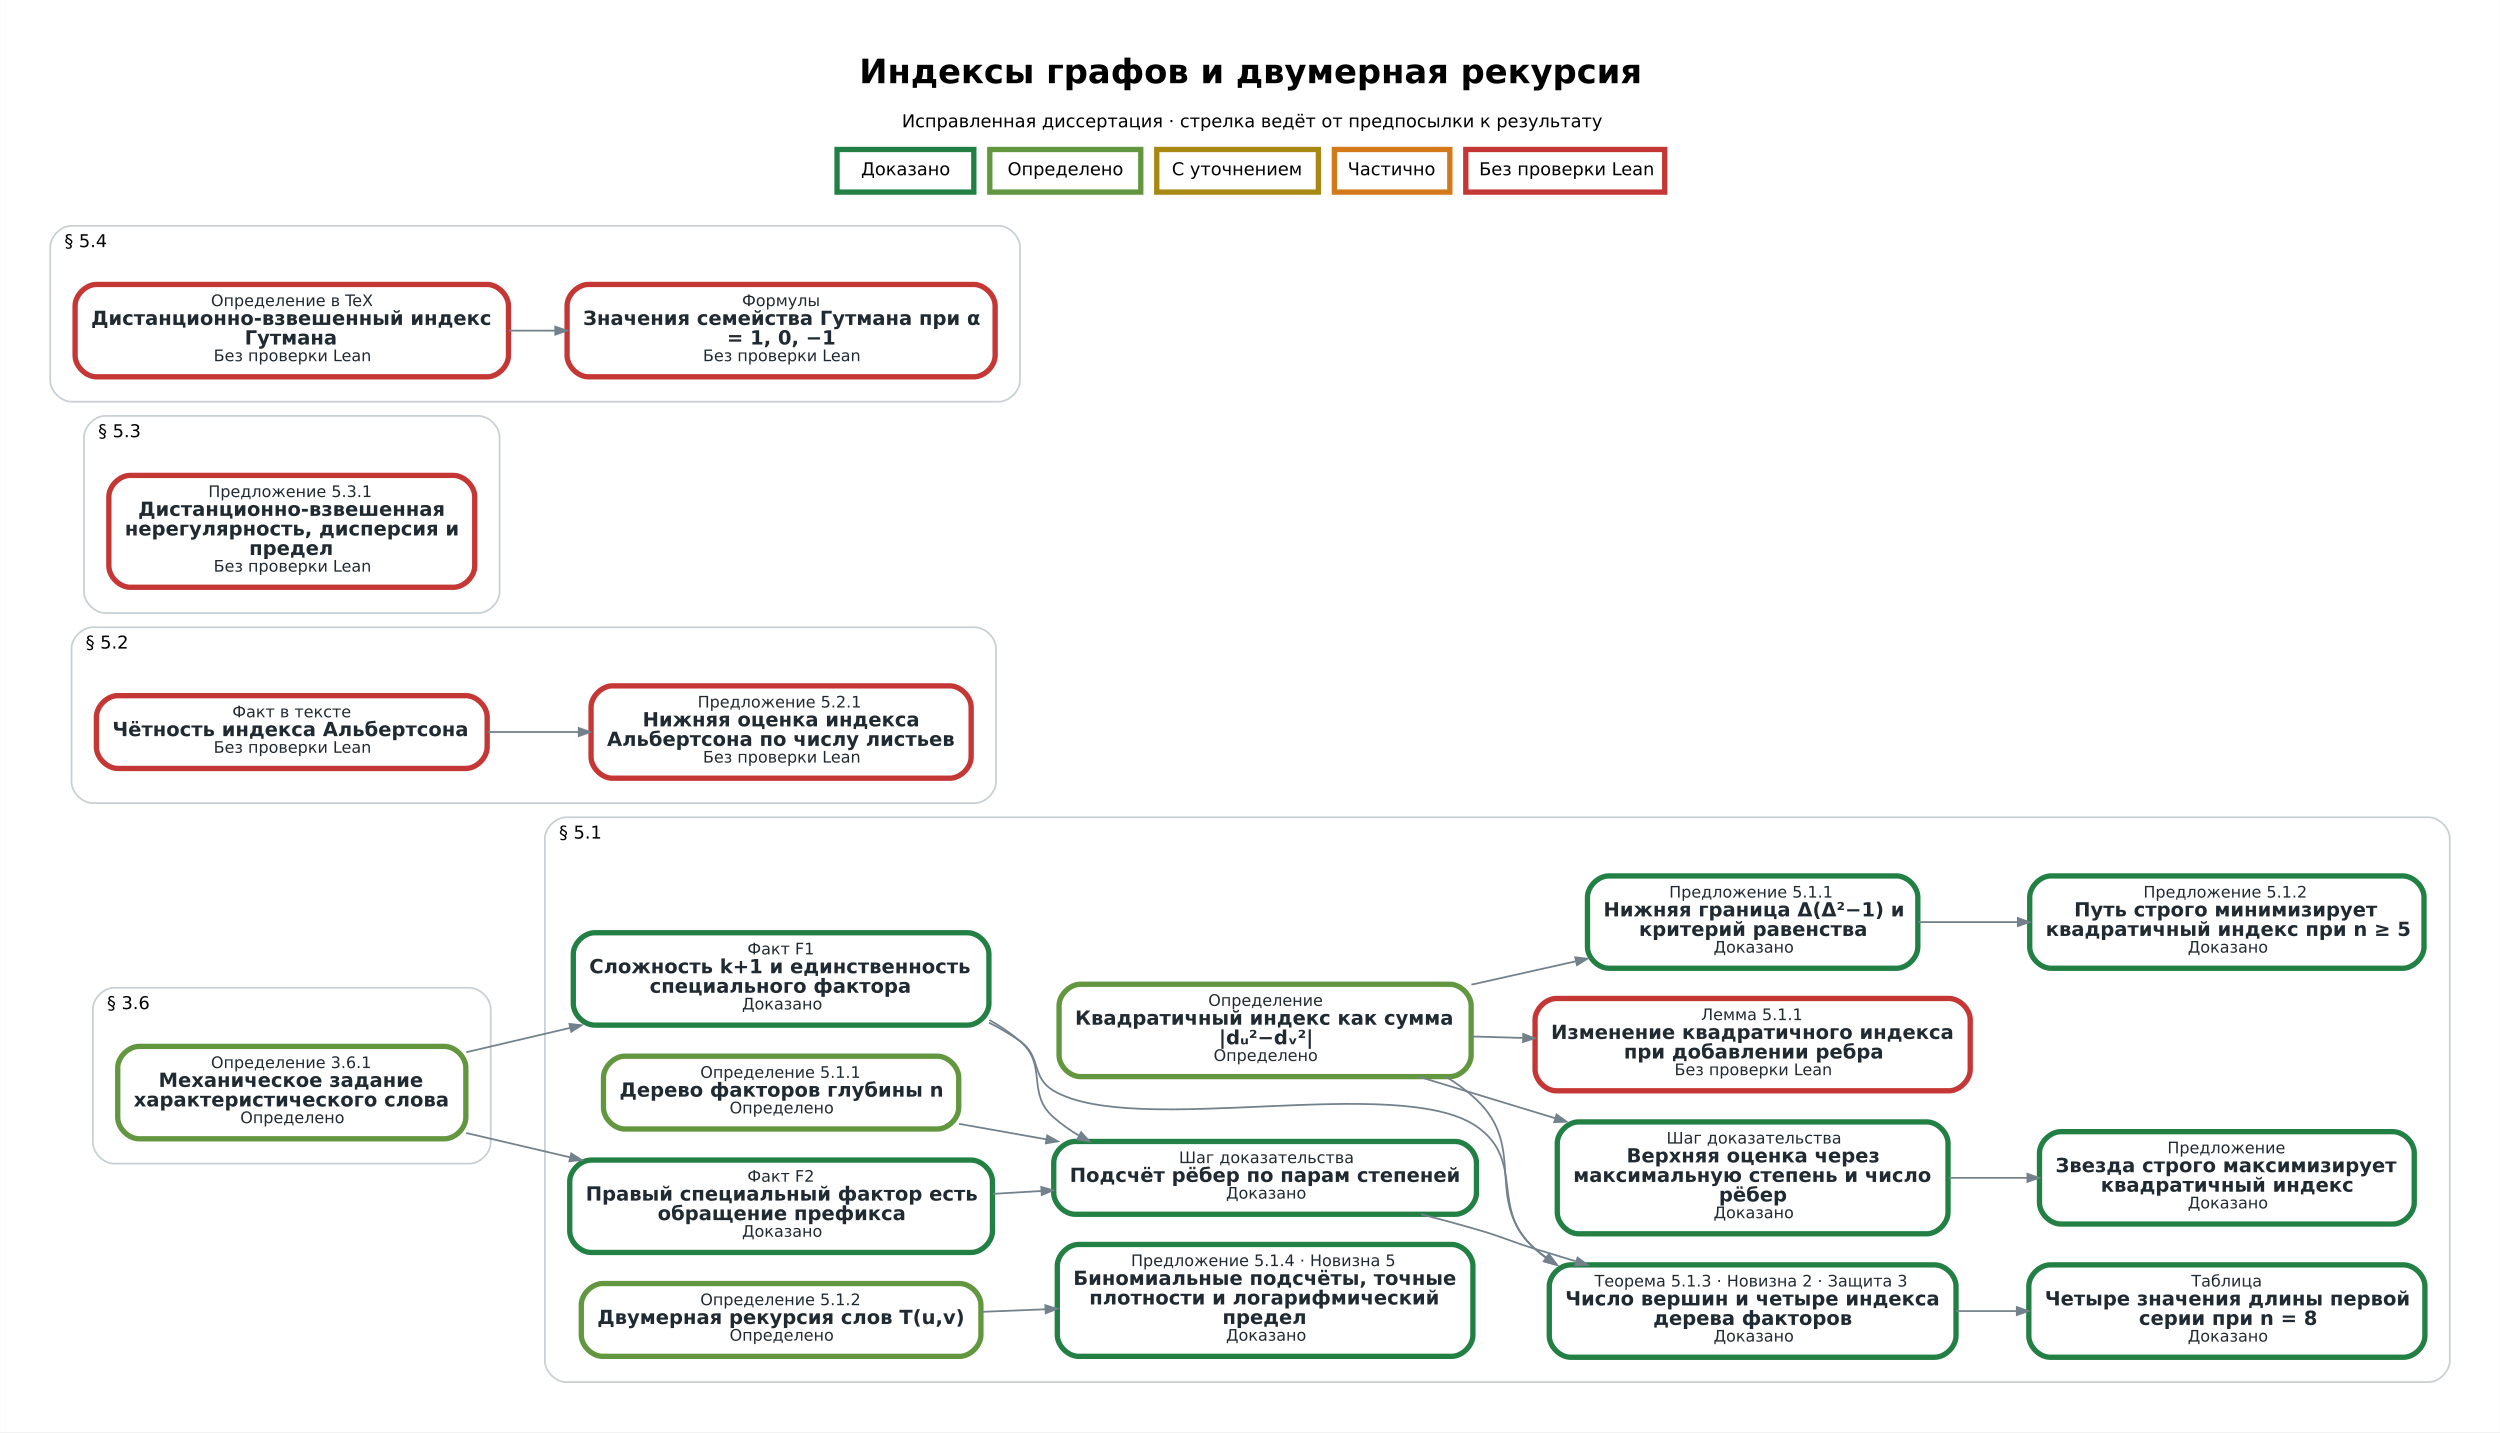
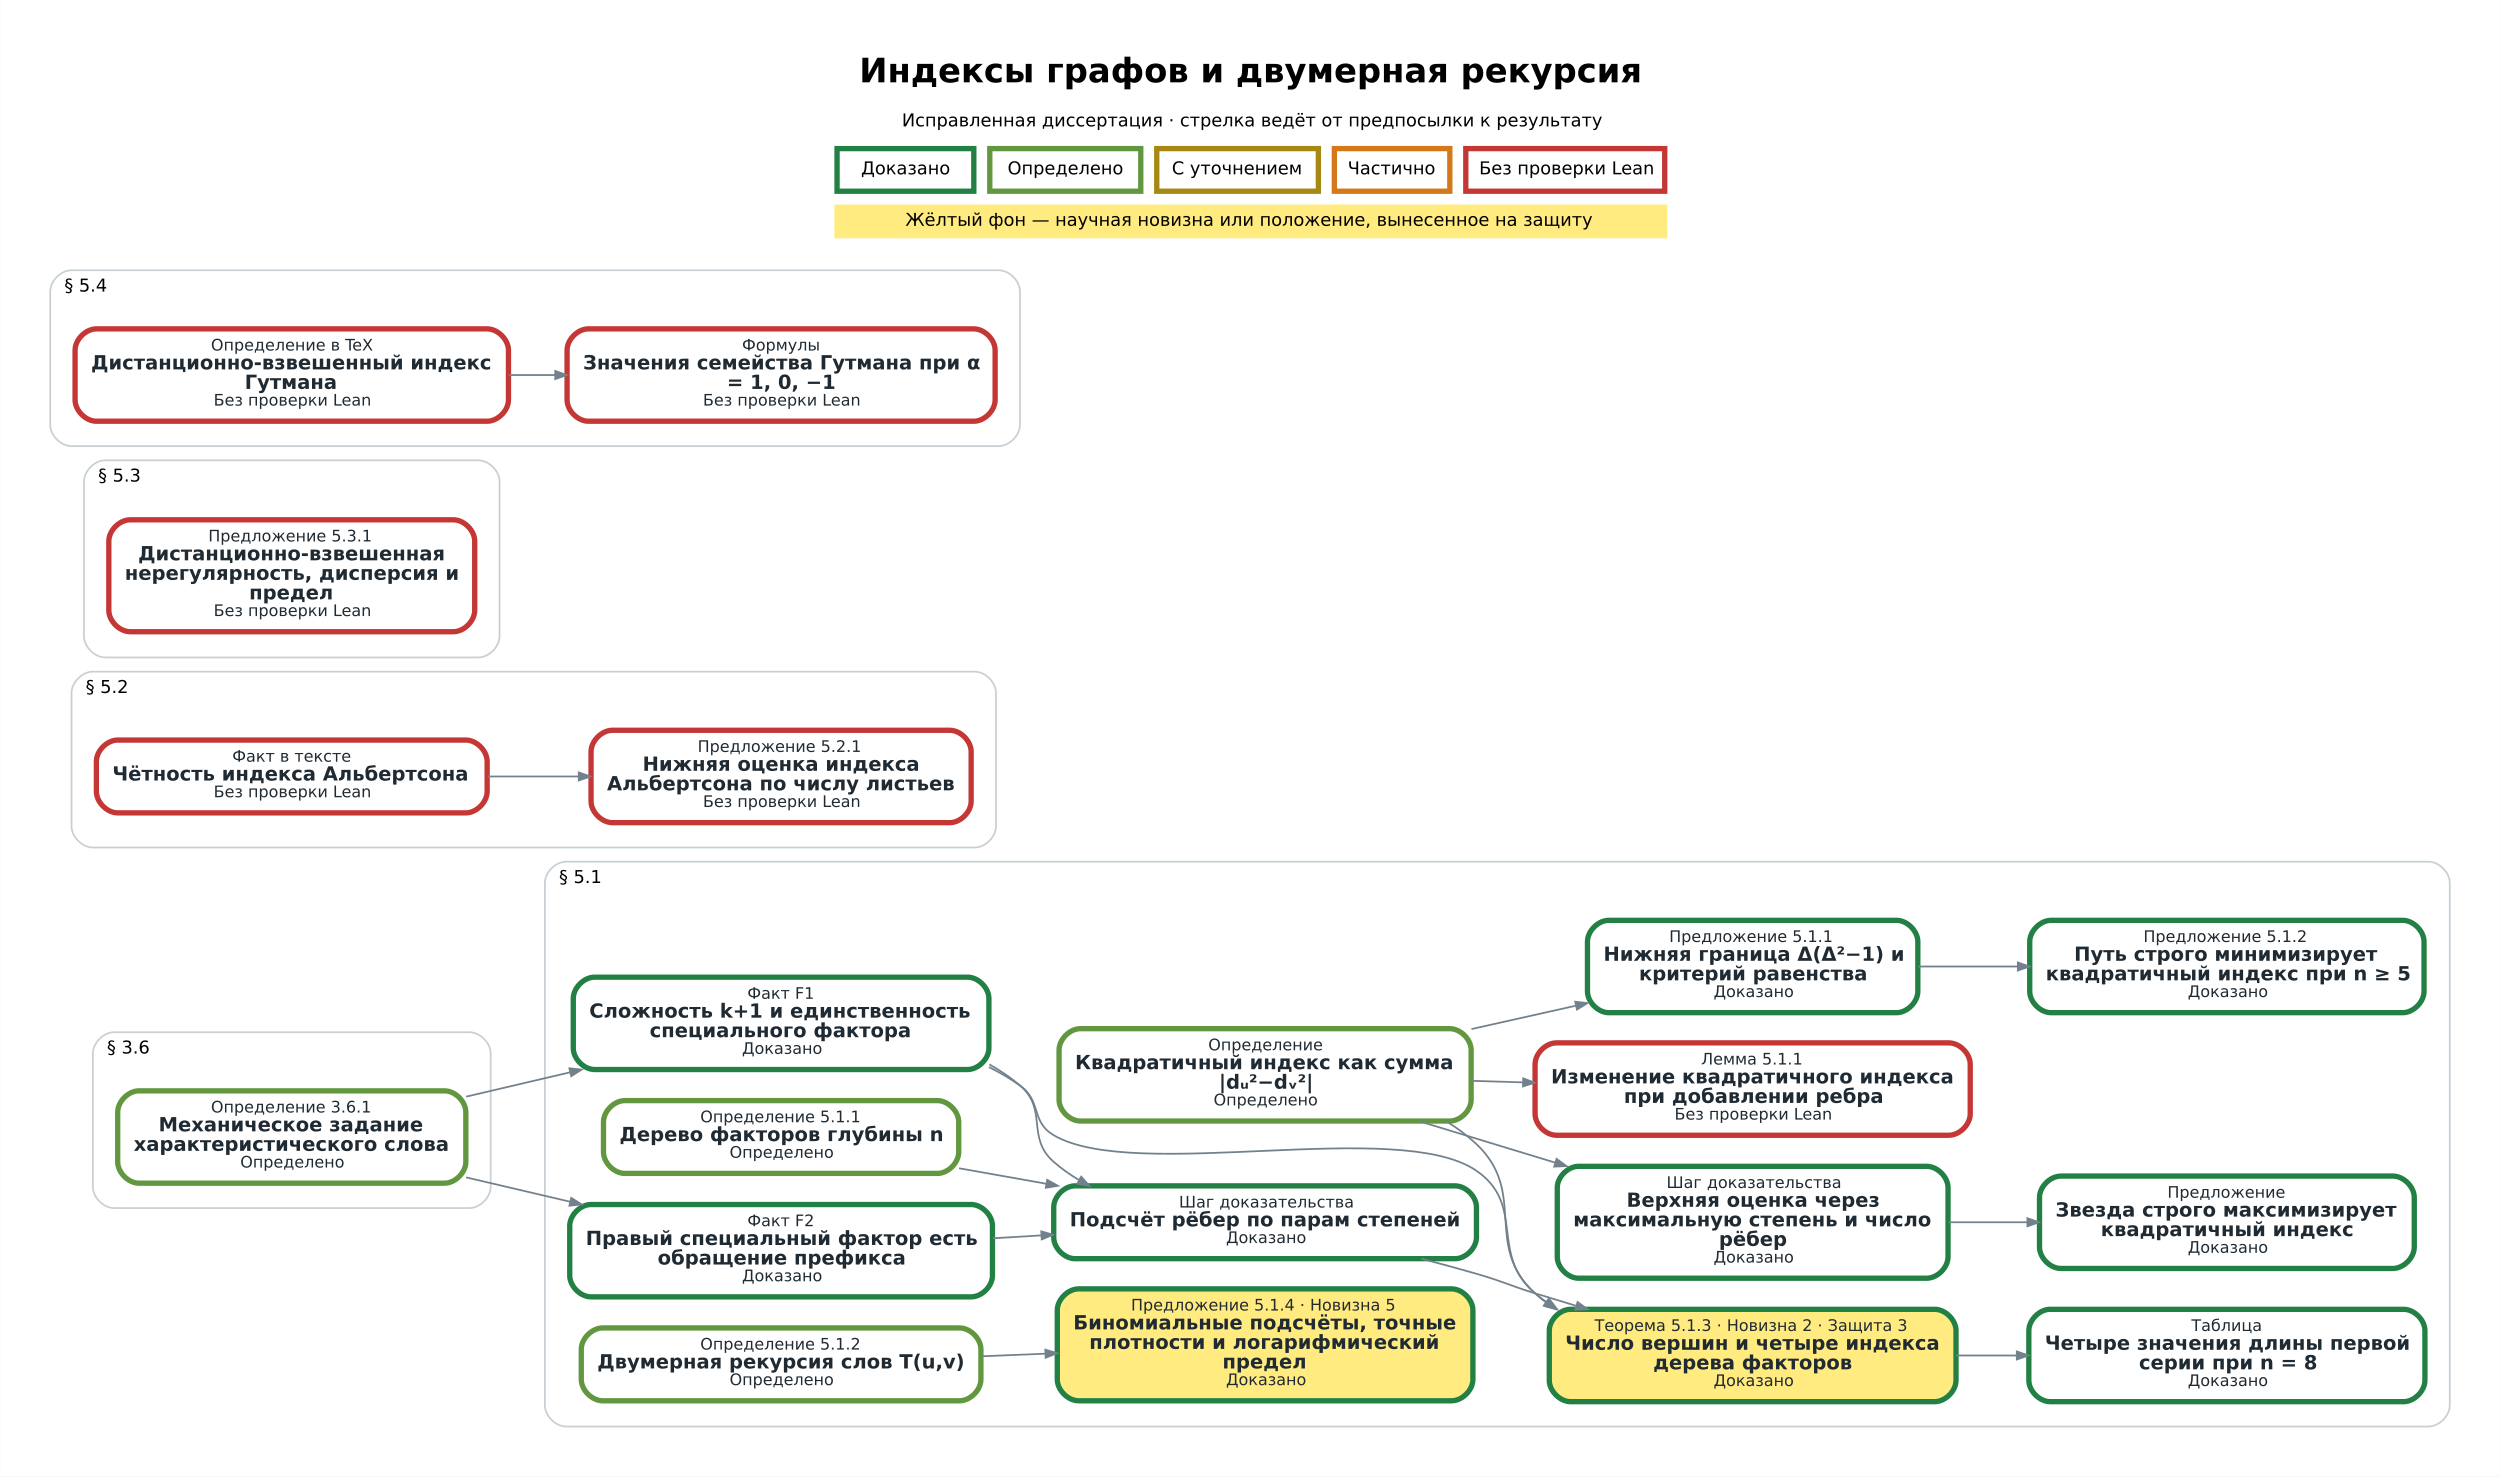
- <svg xmlns="http://www.w3.org/2000/svg" xmlns:xlink="http://www.w3.org/1999/xlink" width="1407pt" height="806pt" viewBox="0.00 0.00 1407.32 806.32">
-   <g id="graph0" class="graph" transform="scale(1 1) rotate(0) translate(20.16 786.16)">
-     <polygon fill="white" stroke="transparent" points="-20.16,20.16 -20.16,-786.16 1387.16,-786.16 1387.16,20.16 -20.16,20.16" />
-     <text text-anchor="start" x="463.5" y="-739.3" font-family="DejaVu Sans" font-weight="bold" font-size="19.00">Индексы графов и двумерная рекурсия</text>
-     <text text-anchor="start" x="487.5" y="-714.5" font-family="DejaVu Sans" font-size="10.00">Исправленная диссертация · стрелка ведёт от предпосылки к результату</text>
-     <polygon fill="none" stroke="#228044" stroke-width="3" points="451,-678 451,-702 528,-702 528,-678 451,-678" />
-     <text text-anchor="start" x="464.5" y="-687.5" font-family="DejaVu Sans" font-size="10.00">Доказано</text>
-     <polygon fill="none" stroke="#629740" stroke-width="3" points="537,-678 537,-702 622,-702 622,-678 537,-678" />
-     <text text-anchor="start" x="547" y="-687.5" font-family="DejaVu Sans" font-size="10.00">Определено</text>
-     <polygon fill="none" stroke="#a68812" stroke-width="3" points="631,-678 631,-702 722,-702 722,-678 631,-678" />
-     <text text-anchor="start" x="639.5" y="-687.5" font-family="DejaVu Sans" font-size="10.00">С уточнением</text>
-     <polygon fill="none" stroke="#d3791a" stroke-width="3" points="731,-678 731,-702 796,-702 796,-678 731,-678" />
-     <text text-anchor="start" x="738.5" y="-687.5" font-family="DejaVu Sans" font-size="10.00">Частично</text>
-     <polygon fill="none" stroke="#c43735" stroke-width="3" points="805,-678 805,-702 917,-702 917,-678 805,-678" />
-     <text text-anchor="start" x="812.5" y="-687.5" font-family="DejaVu Sans" font-size="10.00">Без проверки Lean</text>
+ <svg xmlns="http://www.w3.org/2000/svg" xmlns:xlink="http://www.w3.org/1999/xlink" width="1407pt" height="831pt" viewBox="0.00 0.00 1407.32 831.32">
+   <g id="graph0" class="graph" transform="scale(1 1) rotate(0) translate(20.16 811.16)">
+     <polygon fill="white" stroke="transparent" points="-20.16,20.16 -20.16,-811.16 1387.16,-811.16 1387.16,20.16 -20.16,20.16" />
+     <text text-anchor="start" x="463.5" y="-764.8" font-family="DejaVu Sans" font-weight="bold" font-size="19.00">Индексы графов и двумерная рекурсия</text>
+     <text text-anchor="start" x="487.5" y="-740" font-family="DejaVu Sans" font-size="10.00">Исправленная диссертация · стрелка ведёт от предпосылки к результату</text>
+     <polygon fill="none" stroke="#228044" stroke-width="3" points="451,-703.5 451,-727.5 528,-727.5 528,-703.5 451,-703.5" />
+     <text text-anchor="start" x="464.5" y="-713" font-family="DejaVu Sans" font-size="10.00">Доказано</text>
+     <polygon fill="none" stroke="#629740" stroke-width="3" points="537,-703.5 537,-727.5 622,-727.5 622,-703.5 537,-703.5" />
+     <text text-anchor="start" x="547" y="-713" font-family="DejaVu Sans" font-size="10.00">Определено</text>
+     <polygon fill="none" stroke="#a68812" stroke-width="3" points="631,-703.5 631,-727.5 722,-727.5 722,-703.5 631,-703.5" />
+     <text text-anchor="start" x="639.5" y="-713" font-family="DejaVu Sans" font-size="10.00">С уточнением</text>
+     <polygon fill="none" stroke="#d3791a" stroke-width="3" points="731,-703.5 731,-727.5 796,-727.5 796,-703.5 731,-703.5" />
+     <text text-anchor="start" x="738.5" y="-713" font-family="DejaVu Sans" font-size="10.00">Частично</text>
+     <polygon fill="none" stroke="#c43735" stroke-width="3" points="805,-703.5 805,-727.5 917,-727.5 917,-703.5 805,-703.5" />
+     <text text-anchor="start" x="812.5" y="-713" font-family="DejaVu Sans" font-size="10.00">Без проверки Lean</text>
+     <polygon fill="#ffeb80" stroke="transparent" stroke-width="3" points="449.5,-677 449.5,-696 918.5,-696 918.5,-677 449.5,-677" />
+     <text text-anchor="start" x="489.5" y="-684" font-family="DejaVu Sans" font-size="10.00">Жёлтый фон — научная новизна или положение, вынесенное на защиту</text>
    <g id="clust1" class="cluster">
      <path fill="white" stroke="#c8d0d5" d="M44,-131C44,-131 244,-131 244,-131 250,-131 256,-137 256,-143 256,-143 256,-218 256,-218 256,-224 250,-230 244,-230 244,-230 44,-230 44,-230 38,-230 32,-224 32,-218 32,-218 32,-143 32,-143 32,-137 38,-131 44,-131" />
      <text text-anchor="middle" x="52" y="-218" font-family="DejaVu Sans" font-size="10.00">§ 3.6</text>
    </g>
    <g id="clust2" class="cluster">
      <path fill="white" stroke="#c8d0d5" d="M298.5,-8C298.5,-8 1347,-8 1347,-8 1353,-8 1359,-14 1359,-20 1359,-20 1359,-314 1359,-314 1359,-320 1353,-326 1347,-326 1347,-326 298.5,-326 298.5,-326 292.5,-326 286.5,-320 286.5,-314 286.5,-314 286.5,-20 286.5,-20 286.5,-14 292.5,-8 298.5,-8" />
      <text text-anchor="middle" x="306.5" y="-314" font-family="DejaVu Sans" font-size="10.00">§ 5.1</text>
    </g>
    <g id="clust3" class="cluster">
      <path fill="white" stroke="#c8d0d5" d="M32,-334C32,-334 528.5,-334 528.5,-334 534.5,-334 540.5,-340 540.5,-346 540.5,-346 540.5,-421 540.5,-421 540.5,-427 534.5,-433 528.5,-433 528.5,-433 32,-433 32,-433 26,-433 20,-427 20,-421 20,-421 20,-346 20,-346 20,-340 26,-334 32,-334" />
      <text text-anchor="middle" x="40" y="-421" font-family="DejaVu Sans" font-size="10.00">§ 5.2</text>
    </g>
    <g id="clust4" class="cluster">
      <path fill="white" stroke="#c8d0d5" d="M39,-441C39,-441 249,-441 249,-441 255,-441 261,-447 261,-453 261,-453 261,-540 261,-540 261,-546 255,-552 249,-552 249,-552 39,-552 39,-552 33,-552 27,-546 27,-540 27,-540 27,-453 27,-453 27,-447 33,-441 39,-441" />
      <text text-anchor="middle" x="47" y="-540" font-family="DejaVu Sans" font-size="10.00">§ 5.3</text>
    </g>
    <g id="clust5" class="cluster">
      <path fill="white" stroke="#c8d0d5" d="M20,-560C20,-560 542,-560 542,-560 548,-560 554,-566 554,-572 554,-572 554,-647 554,-647 554,-653 548,-659 542,-659 542,-659 20,-659 20,-659 14,-659 8,-653 8,-647 8,-647 8,-572 8,-572 8,-566 14,-560 20,-560" />
      <text text-anchor="middle" x="28" y="-647" font-family="DejaVu Sans" font-size="10.00">§ 5.4</text>
    </g>
    <g id="node-deffsturmiann1" class="node">
      <g id="a_node-deffsturmiann1">
        <a xlink:href="../coverage.md#node-deffsturmiann1" xlink:title="Определение 3.6.1. Механическое задание характеристического слова. Определено. ">
          <path fill="white" stroke="#629740" stroke-width="3" d="M230,-197C230,-197 58,-197 58,-197 52,-197 46,-191 46,-185 46,-185 46,-157 46,-157 46,-151 52,-145 58,-145 58,-145 230,-145 230,-145 236,-145 242,-151 242,-157 242,-157 242,-185 242,-185 242,-191 236,-197 230,-197" />
          <text text-anchor="start" x="98.5" y="-184.8" font-family="DejaVu Sans" font-size="9.00" fill="#202a32">Определение 3.6.1</text>
          <text text-anchor="start" x="69" y="-174.2" font-family="DejaVu Sans" font-weight="bold" font-size="11.00" fill="#202a32">Механическое задание</text>
          <text text-anchor="start" x="55" y="-163.2" font-family="DejaVu Sans" font-weight="bold" font-size="11.00" fill="#202a32">характеристического слова</text>
          <text text-anchor="start" x="115" y="-153.8" font-family="DejaVu Sans" font-size="9.00" fill="#202a32">Определено</text>
        </a>
      </g>
    </g>
    <g id="node-factor-complexity" class="node">
      <g id="a_node-factor-complexity">
        <a xlink:href="../coverage.md#node-factor-complexity" xlink:title="Факт F1. Сложность k+1 и единственность специального фактора. Доказано. ">
          <path fill="white" stroke="#228044" stroke-width="3" d="M524.5,-261C524.5,-261 314.5,-261 314.5,-261 308.5,-261 302.5,-255 302.5,-249 302.5,-249 302.5,-221 302.5,-221 302.5,-215 308.5,-209 314.5,-209 314.5,-209 524.5,-209 524.5,-209 530.5,-209 536.5,-215 536.5,-221 536.5,-221 536.5,-249 536.5,-249 536.5,-255 530.5,-261 524.5,-261" />
          <text text-anchor="start" x="400.5" y="-248.8" font-family="DejaVu Sans" font-size="9.00" fill="#202a32">Факт F1</text>
          <text text-anchor="start" x="311.5" y="-238.2" font-family="DejaVu Sans" font-weight="bold" font-size="11.00" fill="#202a32">Сложность k+1 и единственность</text>
          <text text-anchor="start" x="345.5" y="-227.2" font-family="DejaVu Sans" font-weight="bold" font-size="11.00" fill="#202a32">специального фактора</text>
          <text text-anchor="start" x="397.5" y="-217.8" font-family="DejaVu Sans" font-size="9.00" fill="#202a32">Доказано</text>
        </a>
      </g>
    </g>
    <g id="edge9" class="edge">
      <path fill="none" stroke="#72818b" d="M242.2,-193.74C261.18,-198.19 281.27,-202.89 300.83,-207.47" />
      <polygon fill="#72818b" stroke="#72818b" points="300.31,-209.68 307.16,-208.95 301.35,-205.25 300.31,-209.68" />
    </g>
    <g id="node-reversed-prefix" class="node">
      <g id="a_node-reversed-prefix">
        <a xlink:href="../coverage.md#node-reversed-prefix" xlink:title="Факт F2. Правый специальный фактор есть обращение префикса. Доказано. ">
          <path fill="white" stroke="#228044" stroke-width="3" d="M526.5,-133C526.5,-133 312.5,-133 312.5,-133 306.5,-133 300.5,-127 300.5,-121 300.5,-121 300.5,-93 300.5,-93 300.5,-87 306.5,-81 312.5,-81 312.5,-81 526.5,-81 526.5,-81 532.5,-81 538.5,-87 538.5,-93 538.5,-93 538.5,-121 538.5,-121 538.5,-127 532.5,-133 526.5,-133" />
          <text text-anchor="start" x="400.5" y="-120.8" font-family="DejaVu Sans" font-size="9.00" fill="#202a32">Факт F2</text>
          <text text-anchor="start" x="309.5" y="-110.2" font-family="DejaVu Sans" font-weight="bold" font-size="11.00" fill="#202a32">Правый специальный фактор есть</text>
          <text text-anchor="start" x="350" y="-99.2" font-family="DejaVu Sans" font-weight="bold" font-size="11.00" fill="#202a32">обращение префикса</text>
          <text text-anchor="start" x="397.5" y="-89.8" font-family="DejaVu Sans" font-size="9.00" fill="#202a32">Доказано</text>
        </a>
      </g>
    </g>
    <g id="edge10" class="edge">
      <path fill="none" stroke="#72818b" d="M242.2,-148.26C261.18,-143.81 281.27,-139.11 300.83,-134.53" />
      <polygon fill="#72818b" stroke="#72818b" points="301.35,-136.75 307.16,-133.05 300.31,-132.32 301.35,-136.75" />
    </g>
    <g id="node-tree-index" class="node">
      <g id="a_node-tree-index">
        <a xlink:href="../coverage.md#node-tree-index" xlink:title="Определение. Квадратичный индекс как сумма |dᵤ²−dᵥ²|. Определено. ">
          <path fill="white" stroke="#629740" stroke-width="3" d="M796,-232C796,-232 588,-232 588,-232 582,-232 576,-226 576,-220 576,-220 576,-192 576,-192 576,-186 582,-180 588,-180 588,-180 796,-180 796,-180 802,-180 808,-186 808,-192 808,-192 808,-220 808,-220 808,-226 802,-232 796,-232" />
          <text text-anchor="start" x="660" y="-219.8" font-family="DejaVu Sans" font-size="9.00" fill="#202a32">Определение</text>
          <text text-anchor="start" x="585" y="-209.2" font-family="DejaVu Sans" font-weight="bold" font-size="11.00" fill="#202a32">Квадратичный индекс как сумма</text>
          <text text-anchor="start" x="666" y="-198.2" font-family="DejaVu Sans" font-weight="bold" font-size="11.00" fill="#202a32">|dᵤ²−dᵥ²|</text>
          <text text-anchor="start" x="663" y="-188.8" font-family="DejaVu Sans" font-size="9.00" fill="#202a32">Определено</text>
        </a>
      </g>
    </g>
    <g id="node-pron1" class="node">
      <g id="a_node-pron1">
        <a xlink:href="../coverage.md#node-pron1" xlink:title="Предложение 5.1.1. Нижняя граница Δ(Δ²−1) и критерий равенства. Доказано. Доказана нижняя оценка суммированием по путям от вершины максимальной степени, строгий случай второй ветвящейся вершины и критерий равенства: путь либо дерево с единственной вершиной степени больше двух.">
          <path fill="white" stroke="#228044" stroke-width="3" d="M1047.5,-293C1047.5,-293 885.5,-293 885.5,-293 879.5,-293 873.5,-287 873.5,-281 873.5,-281 873.5,-253 873.5,-253 873.5,-247 879.5,-241 885.5,-241 885.5,-241 1047.5,-241 1047.5,-241 1053.5,-241 1059.5,-247 1059.5,-253 1059.5,-253 1059.5,-281 1059.5,-281 1059.5,-287 1053.5,-293 1047.5,-293" />
          <text text-anchor="start" x="919.5" y="-280.8" font-family="DejaVu Sans" font-size="9.00" fill="#202a32">Предложение 5.1.1</text>
          <text text-anchor="start" x="882.5" y="-270.2" font-family="DejaVu Sans" font-weight="bold" font-size="11.00" fill="#202a32">Нижняя граница Δ(Δ²−1) и</text>
          <text text-anchor="start" x="902.5" y="-259.2" font-family="DejaVu Sans" font-weight="bold" font-size="11.00" fill="#202a32">критерий равенства</text>
          <text text-anchor="start" x="944.5" y="-249.8" font-family="DejaVu Sans" font-size="9.00" fill="#202a32">Доказано</text>
        </a>
      </g>
    </g>
    <g id="edge1" class="edge">
      <path fill="none" stroke="#72818b" d="M808.17,-231.78C827.75,-236.16 847.92,-240.68 867.01,-244.95" />
      <polygon fill="#72818b" stroke="#72818b" points="866.6,-247.19 873.44,-246.39 867.6,-242.75 866.6,-247.19" />
    </g>
    <g id="node-star-bound" class="node">
      <g id="a_node-star-bound">
        <a xlink:href="../coverage.md#node-star-bound" xlink:title="Шаг доказательства. Верхняя оценка через максимальную степень и число рёбер. Доказано. Для незвезды максимальная степень не больше n−2. Вклад ребра не больше Δ²−1, затем оценка суммируется по n−1 рёбрам.">
          <path fill="white" stroke="#228044" stroke-width="3" d="M1064.5,-154.5C1064.5,-154.5 868.5,-154.5 868.5,-154.5 862.5,-154.5 856.5,-148.5 856.5,-142.5 856.5,-142.5 856.5,-103.5 856.5,-103.5 856.5,-97.5 862.5,-91.5 868.5,-91.5 868.5,-91.5 1064.5,-91.5 1064.5,-91.5 1070.5,-91.5 1076.5,-97.5 1076.5,-103.5 1076.5,-103.5 1076.5,-142.5 1076.5,-142.5 1076.5,-148.5 1070.5,-154.5 1064.5,-154.5" />
          <text text-anchor="start" x="918" y="-142.3" font-family="DejaVu Sans" font-size="9.00" fill="#202a32">Шаг доказательства</text>
          <text text-anchor="start" x="895.5" y="-131.7" font-family="DejaVu Sans" font-weight="bold" font-size="11.00" fill="#202a32">Верхняя оценка через</text>
          <text text-anchor="start" x="865.5" y="-120.7" font-family="DejaVu Sans" font-weight="bold" font-size="11.00" fill="#202a32">максимальную степень и число</text>
          <text text-anchor="start" x="947.5" y="-109.7" font-family="DejaVu Sans" font-weight="bold" font-size="11.00" fill="#202a32">рёбер</text>
          <text text-anchor="start" x="944.5" y="-100.3" font-family="DejaVu Sans" font-size="9.00" fill="#202a32">Доказано</text>
        </a>
      </g>
    </g>
    <g id="edge4" class="edge">
      <path fill="none" stroke="#72818b" d="M778.47,-179.97C802.79,-172.56 829.63,-164.39 855.2,-156.6" />
      <polygon fill="#72818b" stroke="#72818b" points="856.11,-158.7 861.67,-154.63 854.79,-154.34 856.11,-158.7" />
    </g>
    <g id="node-lemn01" class="node">
      <g id="a_node-lemn01">
        <a xlink:href="../coverage.md#node-lemn01" xlink:title="Лемма 5.1.1. Изменение квадратичного индекса при добавлении ребра. Без проверки Lean. ">
          <path fill="white" stroke="#c43735" stroke-width="3" d="M1077,-224C1077,-224 856,-224 856,-224 850,-224 844,-218 844,-212 844,-212 844,-184 844,-184 844,-178 850,-172 856,-172 856,-172 1077,-172 1077,-172 1083,-172 1089,-178 1089,-184 1089,-184 1089,-212 1089,-212 1089,-218 1083,-224 1077,-224" />
          <text text-anchor="start" x="937.5" y="-211.8" font-family="DejaVu Sans" font-size="9.00" fill="#202a32">Лемма 5.1.1</text>
          <text text-anchor="start" x="853" y="-201.2" font-family="DejaVu Sans" font-weight="bold" font-size="11.00" fill="#202a32">Изменение квадратичного индекса</text>
          <text text-anchor="start" x="894" y="-190.2" font-family="DejaVu Sans" font-weight="bold" font-size="11.00" fill="#202a32">при добавлении ребра</text>
          <text text-anchor="start" x="922.5" y="-180.8" font-family="DejaVu Sans" font-size="9.00" fill="#202a32">Без проверки Lean</text>
        </a>
      </g>
    </g>
    <g id="edge5" class="edge">
      <path fill="none" stroke="#72818b" d="M808.17,-202.62C817.73,-202.34 827.43,-202.05 837.08,-201.77" />
      <polygon fill="#72818b" stroke="#72818b" points="837.32,-204.04 843.75,-201.57 837.19,-199.49 837.32,-204.04" />
    </g>
    <g id="node-thm-factortree" class="node">
      <g id="a_node-thm-factortree">
        <a xlink:href="../coverage.md#node-thm-factortree" xlink:title="Теорема 5.1.3. Число вершин и четыре индекса дерева факторов. Доказано. Проверены число вершин и все четыре индекса для дерева в SimpleGraph.">
-           <path fill="white" stroke="#228044" stroke-width="3" d="M1069,-74C1069,-74 864,-74 864,-74 858,-74 852,-68 852,-62 852,-62 852,-34 852,-34 852,-28 858,-22 864,-22 864,-22 1069,-22 1069,-22 1075,-22 1081,-28 1081,-34 1081,-34 1081,-62 1081,-62 1081,-68 1075,-74 1069,-74" />
+           <path fill="#ffeb80" stroke="#228044" stroke-width="3" d="M1069,-74C1069,-74 864,-74 864,-74 858,-74 852,-68 852,-62 852,-62 852,-34 852,-34 852,-28 858,-22 864,-22 864,-22 1069,-22 1069,-22 1075,-22 1081,-28 1081,-34 1081,-34 1081,-62 1081,-62 1081,-68 1075,-74 1069,-74" />
          <text text-anchor="start" x="877.5" y="-61.8" font-family="DejaVu Sans" font-size="9.00" fill="#202a32">Теорема 5.1.3 · Новизна 2 · Защита 3</text>
          <text text-anchor="start" x="861" y="-51.2" font-family="DejaVu Sans" font-weight="bold" font-size="11.00" fill="#202a32">Число вершин и четыре индекса</text>
          <text text-anchor="start" x="910.5" y="-40.2" font-family="DejaVu Sans" font-weight="bold" font-size="11.00" fill="#202a32">дерева факторов</text>
          <text text-anchor="start" x="944.5" y="-30.8" font-family="DejaVu Sans" font-size="9.00" fill="#202a32">Доказано</text>
        </a>
      </g>
    </g>
    <g id="edge8" class="edge">
      <path fill="none" stroke="#72818b" d="M793.85,-179.92C800.03,-176.17 805.83,-171.89 811,-167 840.13,-139.43 814.34,-110 844,-83 845.9,-81.27 847.87,-79.63 849.92,-78.07" />
      <polygon fill="#72818b" stroke="#72818b" points="851.5,-79.74 855.49,-74.12 848.87,-76.02 851.5,-79.74" />
    </g>
    <g id="node-pron2" class="node">
      <g id="a_node-pron2">
        <a xlink:href="../coverage.md#node-pron2" xlink:title="Предложение 5.1.2. Путь строго минимизирует квадратичный индекс при n ≥ 5. Доказано. Индекс пути равен 6. Для дерева, отличного от пути, нижняя граница равна как минимум 24.">
          <path fill="white" stroke="#228044" stroke-width="3" d="M1332.5,-293C1332.5,-293 1134.5,-293 1134.5,-293 1128.5,-293 1122.5,-287 1122.5,-281 1122.5,-281 1122.5,-253 1122.5,-253 1122.5,-247 1128.5,-241 1134.5,-241 1134.5,-241 1332.5,-241 1332.5,-241 1338.5,-241 1344.5,-247 1344.5,-253 1344.5,-253 1344.5,-281 1344.5,-281 1344.5,-287 1338.5,-293 1332.5,-293" />
          <text text-anchor="start" x="1186.5" y="-280.8" font-family="DejaVu Sans" font-size="9.00" fill="#202a32">Предложение 5.1.2</text>
          <text text-anchor="start" x="1147.5" y="-270.2" font-family="DejaVu Sans" font-weight="bold" font-size="11.00" fill="#202a32">Путь строго минимизирует</text>
          <text text-anchor="start" x="1131.5" y="-259.2" font-family="DejaVu Sans" font-weight="bold" font-size="11.00" fill="#202a32">квадратичный индекс при n ≥ 5</text>
          <text text-anchor="start" x="1211.5" y="-249.8" font-family="DejaVu Sans" font-size="9.00" fill="#202a32">Доказано</text>
        </a>
      </g>
    </g>
    <g id="edge2" class="edge">
      <path fill="none" stroke="#72818b" d="M1059.81,-267C1077.77,-267 1096.82,-267 1115.45,-267" />
      <polygon fill="#72818b" stroke="#72818b" points="1115.8,-269.28 1122.3,-267 1115.8,-264.73 1115.8,-269.28" />
    </g>
    <g id="node-star-maximum" class="node">
      <g id="a_node-star-maximum">
        <a xlink:href="../coverage.md#node-star-maximum" xlink:title="Предложение. Звезда строго максимизирует квадратичный индекс. Доказано. Для n ≥ 3 индекс звезды равен n(n−1)(n−2) и строго превосходит индекс каждого другого дерева того же порядка.">
          <path fill="white" stroke="#228044" stroke-width="3" d="M1327,-149C1327,-149 1140,-149 1140,-149 1134,-149 1128,-143 1128,-137 1128,-137 1128,-109 1128,-109 1128,-103 1134,-97 1140,-97 1140,-97 1327,-97 1327,-97 1333,-97 1339,-103 1339,-109 1339,-109 1339,-137 1339,-137 1339,-143 1333,-149 1327,-149" />
          <text text-anchor="start" x="1200" y="-136.8" font-family="DejaVu Sans" font-size="9.00" fill="#202a32">Предложение</text>
          <text text-anchor="start" x="1137" y="-126.2" font-family="DejaVu Sans" font-weight="bold" font-size="11.00" fill="#202a32">Звезда строго максимизирует</text>
          <text text-anchor="start" x="1162.5" y="-115.2" font-family="DejaVu Sans" font-weight="bold" font-size="11.00" fill="#202a32">квадратичный индекс</text>
          <text text-anchor="start" x="1211.5" y="-105.8" font-family="DejaVu Sans" font-size="9.00" fill="#202a32">Доказано</text>
        </a>
      </g>
    </g>
    <g id="edge3" class="edge">
      <path fill="none" stroke="#72818b" d="M1076.82,-123C1091.4,-123 1106.38,-123 1121.01,-123" />
      <polygon fill="#72818b" stroke="#72818b" points="1121.2,-125.28 1127.7,-123 1121.2,-120.73 1121.2,-125.28" />
    </g>
    <g id="node-factor-tree" class="node">
      <g id="a_node-factor-tree">
        <a xlink:href="../coverage.md#node-factor-tree" xlink:title="Определение 5.1.1. Дерево факторов глубины n. Определено. ">
          <path fill="white" stroke="#629740" stroke-width="3" d="M507.5,-191.5C507.5,-191.5 331.5,-191.5 331.5,-191.5 325.5,-191.5 319.5,-185.5 319.5,-179.5 319.5,-179.5 319.5,-162.5 319.5,-162.5 319.5,-156.5 325.5,-150.5 331.5,-150.5 331.5,-150.5 507.5,-150.5 507.5,-150.5 513.5,-150.5 519.5,-156.5 519.5,-162.5 519.5,-162.5 519.5,-179.5 519.5,-179.5 519.5,-185.5 513.5,-191.5 507.5,-191.5" />
          <text text-anchor="start" x="374" y="-179.3" font-family="DejaVu Sans" font-size="9.00" fill="#202a32">Определение 5.1.1</text>
          <text text-anchor="start" x="328.5" y="-168.7" font-family="DejaVu Sans" font-weight="bold" font-size="11.00" fill="#202a32">Дерево факторов глубины n</text>
          <text text-anchor="start" x="390.5" y="-159.3" font-family="DejaVu Sans" font-size="9.00" fill="#202a32">Определено</text>
        </a>
      </g>
    </g>
    <g id="node-degree-pairs" class="node">
      <g id="a_node-degree-pairs">
        <a xlink:href="../coverage.md#node-degree-pairs" xlink:title="Шаг доказательства. Подсчёт рёбер по парам степеней. Доказано. ">
          <path fill="white" stroke="#228044" stroke-width="3" d="M799,-143.5C799,-143.5 585,-143.5 585,-143.5 579,-143.5 573,-137.5 573,-131.5 573,-131.5 573,-114.5 573,-114.5 573,-108.5 579,-102.5 585,-102.5 585,-102.5 799,-102.5 799,-102.5 805,-102.5 811,-108.5 811,-114.5 811,-114.5 811,-131.5 811,-131.5 811,-137.5 805,-143.5 799,-143.5" />
          <text text-anchor="start" x="643.5" y="-131.3" font-family="DejaVu Sans" font-size="9.00" fill="#202a32">Шаг доказательства</text>
          <text text-anchor="start" x="582" y="-120.7" font-family="DejaVu Sans" font-weight="bold" font-size="11.00" fill="#202a32">Подсчёт рёбер по парам степеней</text>
          <text text-anchor="start" x="670" y="-111.3" font-family="DejaVu Sans" font-size="9.00" fill="#202a32">Доказано</text>
        </a>
      </g>
    </g>
    <g id="edge11" class="edge">
      <path fill="none" stroke="#72818b" d="M519.69,-153.4C535.66,-150.56 552.36,-147.6 568.8,-144.68" />
      <polygon fill="#72818b" stroke="#72818b" points="569.32,-146.9 575.33,-143.53 568.53,-142.42 569.32,-146.9" />
    </g>
    <g id="node-tree-table" class="node">
      <g id="a_node-tree-table">
        <a xlink:href="../coverage.md#node-tree-table" xlink:title="Таблица. Четыре значения длины первой серии при n = 8. Доказано. ">
          <path fill="white" stroke="#228044" stroke-width="3" d="M1333,-74C1333,-74 1134,-74 1134,-74 1128,-74 1122,-68 1122,-62 1122,-62 1122,-34 1122,-34 1122,-28 1128,-22 1134,-22 1134,-22 1333,-22 1333,-22 1339,-22 1345,-28 1345,-34 1345,-34 1345,-62 1345,-62 1345,-68 1339,-74 1333,-74" />
          <text text-anchor="start" x="1213.5" y="-61.8" font-family="DejaVu Sans" font-size="9.00" fill="#202a32">Таблица</text>
          <text text-anchor="start" x="1131" y="-51.2" font-family="DejaVu Sans" font-weight="bold" font-size="11.00" fill="#202a32">Четыре значения длины первой</text>
          <text text-anchor="start" x="1184" y="-40.2" font-family="DejaVu Sans" font-weight="bold" font-size="11.00" fill="#202a32">серии при n = 8</text>
          <text text-anchor="start" x="1211.5" y="-30.8" font-family="DejaVu Sans" font-size="9.00" fill="#202a32">Доказано</text>
        </a>
      </g>
    </g>
    <g id="edge14" class="edge">
      <path fill="none" stroke="#72818b" d="M1081.04,-48C1092.31,-48 1103.77,-48 1115.08,-48" />
      <polygon fill="#72818b" stroke="#72818b" points="1115.22,-50.28 1121.72,-48 1115.22,-45.73 1115.22,-50.28" />
    </g>
    <g id="edge7" class="edge">
      <path fill="none" stroke="#72818b" d="M536.52,-210.38C542.65,-207.32 548.52,-203.87 554,-200 566.28,-191.32 560.02,-179.59 573,-172 618.81,-145.2 767.32,-182.16 811,-152 838.97,-132.69 818.06,-104.97 844,-83 846.17,-81.16 848.43,-79.43 850.76,-77.78" />
      <polygon fill="#72818b" stroke="#72818b" points="852.17,-79.57 856.34,-74.1 849.66,-75.78 852.17,-79.57" />
    </g>
    <g id="edge12" class="edge">
      <path fill="none" stroke="#72818b" d="M536.77,-211.87C542.91,-208.44 548.71,-204.51 554,-200 569.91,-186.45 557.26,-170.74 573,-157 577.33,-153.22 582.05,-149.86 587.05,-146.87" />
      <polygon fill="#72818b" stroke="#72818b" points="588.45,-148.69 593.02,-143.54 586.23,-144.72 588.45,-148.69" />
    </g>
    <g id="edge13" class="edge">
      <path fill="none" stroke="#72818b" d="M538.75,-113.99C547.79,-114.53 556.93,-115.07 566.01,-115.61" />
      <polygon fill="#72818b" stroke="#72818b" points="565.98,-117.88 572.6,-116 566.25,-113.34 565.98,-117.88" />
    </g>
    <g id="edge6" class="edge">
      <path fill="none" stroke="#72818b" d="M779.89,-102.49C790.4,-99.76 800.97,-96.9 811,-94 825.85,-89.71 829.24,-87.59 844,-83 851.45,-80.69 859.18,-78.34 866.96,-76.01" />
      <polygon fill="#72818b" stroke="#72818b" points="867.92,-78.1 873.5,-74.07 866.62,-73.74 867.92,-78.1" />
    </g>
    <g id="node-newfibword" class="node">
      <g id="a_node-newfibword">
        <a xlink:href="../coverage.md#node-newfibword" xlink:title="Определение 5.1.2. Двумерная рекурсия слов T(u,v). Определено. ">
          <path fill="white" stroke="#629740" stroke-width="3" d="M520,-63.5C520,-63.5 319,-63.5 319,-63.5 313,-63.5 307,-57.5 307,-51.5 307,-51.5 307,-34.5 307,-34.5 307,-28.5 313,-22.5 319,-22.5 319,-22.5 520,-22.5 520,-22.5 526,-22.5 532,-28.5 532,-34.5 532,-34.5 532,-51.5 532,-51.5 532,-57.5 526,-63.5 520,-63.5" />
          <text text-anchor="start" x="374" y="-51.3" font-family="DejaVu Sans" font-size="9.00" fill="#202a32">Определение 5.1.2</text>
          <text text-anchor="start" x="316" y="-40.7" font-family="DejaVu Sans" font-weight="bold" font-size="11.00" fill="#202a32">Двумерная рекурсия слов T(u,v)</text>
          <text text-anchor="start" x="390.5" y="-31.3" font-family="DejaVu Sans" font-size="9.00" fill="#202a32">Определено</text>
        </a>
      </g>
    </g>
    <g id="node-newprove" class="node">
      <g id="a_node-newprove">
        <a xlink:href="../coverage.md#node-newprove" xlink:title="Предложение 5.1.4. Биномиальные подсчёты, точные плотности и логарифмический предел. Доказано. ">
-           <path fill="white" stroke="#228044" stroke-width="3" d="M797,-85.5C797,-85.5 587,-85.5 587,-85.5 581,-85.5 575,-79.5 575,-73.5 575,-73.5 575,-34.5 575,-34.5 575,-28.5 581,-22.5 587,-22.5 587,-22.5 797,-22.5 797,-22.5 803,-22.5 809,-28.5 809,-34.5 809,-34.5 809,-73.5 809,-73.5 809,-79.5 803,-85.5 797,-85.5" />
+           <path fill="#ffeb80" stroke="#228044" stroke-width="3" d="M797,-85.5C797,-85.5 587,-85.5 587,-85.5 581,-85.5 575,-79.5 575,-73.5 575,-73.5 575,-34.5 575,-34.5 575,-28.5 581,-22.5 587,-22.5 587,-22.5 797,-22.5 797,-22.5 803,-22.5 809,-28.5 809,-34.5 809,-34.5 809,-73.5 809,-73.5 809,-79.5 803,-85.5 797,-85.5" />
          <text text-anchor="start" x="616.5" y="-73.3" font-family="DejaVu Sans" font-size="9.00" fill="#202a32">Предложение 5.1.4 · Новизна 5</text>
          <text text-anchor="start" x="584" y="-62.7" font-family="DejaVu Sans" font-weight="bold" font-size="11.00" fill="#202a32">Биномиальные подсчёты, точные</text>
          <text text-anchor="start" x="593" y="-51.7" font-family="DejaVu Sans" font-weight="bold" font-size="11.00" fill="#202a32">плотности и логарифмический</text>
          <text text-anchor="start" x="668" y="-40.7" font-family="DejaVu Sans" font-weight="bold" font-size="11.00" fill="#202a32">предел</text>
          <text text-anchor="start" x="670" y="-31.3" font-family="DejaVu Sans" font-size="9.00" fill="#202a32">Доказано</text>
        </a>
      </g>
    </g>
    <g id="edge15" class="edge">
      <path fill="none" stroke="#72818b" d="M532.08,-47.54C544,-48.02 556.16,-48.52 568.19,-49.01" />
      <polygon fill="#72818b" stroke="#72818b" points="568.27,-51.29 574.86,-49.28 568.46,-46.74 568.27,-51.29" />
    </g>
    <g id="node-albertson-parity" class="node">
      <g id="a_node-albertson-parity">
        <a xlink:href="../coverage.md#node-albertson-parity" xlink:title="Факт в тексте. Чётность индекса Альбертсона. Без проверки Lean. ">
          <path fill="white" stroke="#c43735" stroke-width="3" d="M242,-394.5C242,-394.5 46,-394.5 46,-394.5 40,-394.5 34,-388.5 34,-382.5 34,-382.5 34,-365.5 34,-365.5 34,-359.5 40,-353.5 46,-353.5 46,-353.5 242,-353.5 242,-353.5 248,-353.5 254,-359.5 254,-365.5 254,-365.5 254,-382.5 254,-382.5 254,-388.5 248,-394.5 242,-394.5" />
          <text text-anchor="start" x="110.5" y="-382.3" font-family="DejaVu Sans" font-size="9.00" fill="#202a32">Факт в тексте</text>
          <text text-anchor="start" x="43" y="-371.7" font-family="DejaVu Sans" font-weight="bold" font-size="11.00" fill="#202a32">Чётность индекса Альбертсона</text>
          <text text-anchor="start" x="100" y="-362.3" font-family="DejaVu Sans" font-size="9.00" fill="#202a32">Без проверки Lean</text>
        </a>
      </g>
    </g>
    <g id="node-albertson-leaves" class="node">
      <g id="a_node-albertson-leaves">
        <a xlink:href="../coverage.md#node-albertson-leaves" xlink:title="Предложение 5.2.1. Нижняя оценка индекса Альбертсона по числу листьев. Без проверки Lean. ">
          <path fill="white" stroke="#c43735" stroke-width="3" d="M514.5,-400C514.5,-400 324.5,-400 324.5,-400 318.5,-400 312.5,-394 312.5,-388 312.5,-388 312.5,-360 312.5,-360 312.5,-354 318.5,-348 324.5,-348 324.5,-348 514.5,-348 514.5,-348 520.5,-348 526.5,-354 526.5,-360 526.5,-360 526.5,-388 526.5,-388 526.5,-394 520.5,-400 514.5,-400" />
          <text text-anchor="start" x="372.5" y="-387.8" font-family="DejaVu Sans" font-size="9.00" fill="#202a32">Предложение 5.2.1</text>
          <text text-anchor="start" x="341.5" y="-377.2" font-family="DejaVu Sans" font-weight="bold" font-size="11.00" fill="#202a32">Нижняя оценка индекса</text>
          <text text-anchor="start" x="321.5" y="-366.2" font-family="DejaVu Sans" font-weight="bold" font-size="11.00" fill="#202a32">Альбертсона по числу листьев</text>
          <text text-anchor="start" x="375.5" y="-356.8" font-family="DejaVu Sans" font-size="9.00" fill="#202a32">Без проверки Lean</text>
        </a>
      </g>
    </g>
    <g id="edge16" class="edge">
      <path fill="none" stroke="#72818b" d="M254.27,-374C271.09,-374 288.48,-374 305.37,-374" />
      <polygon fill="#72818b" stroke="#72818b" points="305.57,-376.28 312.07,-374 305.57,-371.73 305.57,-376.28" />
    </g>
    <g id="node-weighted-irregularity" class="node">
      <g id="a_node-weighted-irregularity">
        <a xlink:href="../coverage.md#node-weighted-irregularity" xlink:title="Предложение 5.3.1. Дистанционно-взвешенная нерегулярность, дисперсия и предел. Без проверки Lean. ">
          <path fill="white" stroke="#c43735" stroke-width="3" d="M235,-518.5C235,-518.5 53,-518.5 53,-518.5 47,-518.5 41,-512.5 41,-506.5 41,-506.5 41,-467.5 41,-467.5 41,-461.5 47,-455.5 53,-455.5 53,-455.5 235,-455.5 235,-455.5 241,-455.5 247,-461.5 247,-467.5 247,-467.5 247,-506.5 247,-506.5 247,-512.5 241,-518.5 235,-518.5" />
          <text text-anchor="start" x="97" y="-506.3" font-family="DejaVu Sans" font-size="9.00" fill="#202a32">Предложение 5.3.1</text>
          <text text-anchor="start" x="57.5" y="-495.7" font-family="DejaVu Sans" font-weight="bold" font-size="11.00" fill="#202a32">Дистанционно-взвешенная</text>
          <text text-anchor="start" x="50" y="-484.7" font-family="DejaVu Sans" font-weight="bold" font-size="11.00" fill="#202a32">нерегулярность, дисперсия и</text>
          <text text-anchor="start" x="120" y="-473.7" font-family="DejaVu Sans" font-weight="bold" font-size="11.00" fill="#202a32">предел</text>
          <text text-anchor="start" x="100" y="-464.3" font-family="DejaVu Sans" font-size="9.00" fill="#202a32">Без проверки Lean</text>
        </a>
      </g>
    </g>
    <g id="node-gutman-family" class="node">
      <g id="a_node-gutman-family">
        <a xlink:href="../coverage.md#node-gutman-family" xlink:title="Определение в TeX. Дистанционно-взвешенный индекс Гутмана. Без проверки Lean. ">
          <path fill="white" stroke="#c43735" stroke-width="3" d="M254,-626C254,-626 34,-626 34,-626 28,-626 22,-620 22,-614 22,-614 22,-586 22,-586 22,-580 28,-574 34,-574 34,-574 254,-574 254,-574 260,-574 266,-580 266,-586 266,-586 266,-614 266,-614 266,-620 260,-626 254,-626" />
          <text text-anchor="start" x="98.5" y="-613.8" font-family="DejaVu Sans" font-size="9.00" fill="#202a32">Определение в TeX</text>
          <text text-anchor="start" x="31" y="-603.2" font-family="DejaVu Sans" font-weight="bold" font-size="11.00" fill="#202a32">Дистанционно-взвешенный индекс</text>
          <text text-anchor="start" x="117.5" y="-592.2" font-family="DejaVu Sans" font-weight="bold" font-size="11.00" fill="#202a32">Гутмана</text>
          <text text-anchor="start" x="100" y="-582.8" font-family="DejaVu Sans" font-size="9.00" fill="#202a32">Без проверки Lean</text>
        </a>
      </g>
    </g>
    <g id="node-gutman-specializations" class="node">
      <g id="a_node-gutman-specializations">
        <a xlink:href="../coverage.md#node-gutman-specializations" xlink:title="Формулы. Значения семейства Гутмана при α = 1, 0, −1. Без проверки Lean. ">
          <path fill="white" stroke="#c43735" stroke-width="3" d="M528,-626C528,-626 311,-626 311,-626 305,-626 299,-620 299,-614 299,-614 299,-586 299,-586 299,-580 305,-574 311,-574 311,-574 528,-574 528,-574 534,-574 540,-580 540,-586 540,-586 540,-614 540,-614 540,-620 534,-626 528,-626" />
          <text text-anchor="start" x="397.5" y="-613.8" font-family="DejaVu Sans" font-size="9.00" fill="#202a32">Формулы</text>
          <text text-anchor="start" x="308" y="-603.2" font-family="DejaVu Sans" font-weight="bold" font-size="11.00" fill="#202a32">Значения семейства Гутмана при α</text>
          <text text-anchor="start" x="389" y="-592.2" font-family="DejaVu Sans" font-weight="bold" font-size="11.00" fill="#202a32">= 1, 0, −1</text>
          <text text-anchor="start" x="375.5" y="-582.8" font-family="DejaVu Sans" font-size="9.00" fill="#202a32">Без проверки Lean</text>
        </a>
      </g>
    </g>
    <g id="edge17" class="edge">
      <path fill="none" stroke="#72818b" d="M266.16,-600C274.81,-600 283.55,-600 292.23,-600" />
      <polygon fill="#72818b" stroke="#72818b" points="292.35,-602.28 298.85,-600 292.35,-597.73 292.35,-602.28" />
    </g>
  </g>
</svg>
